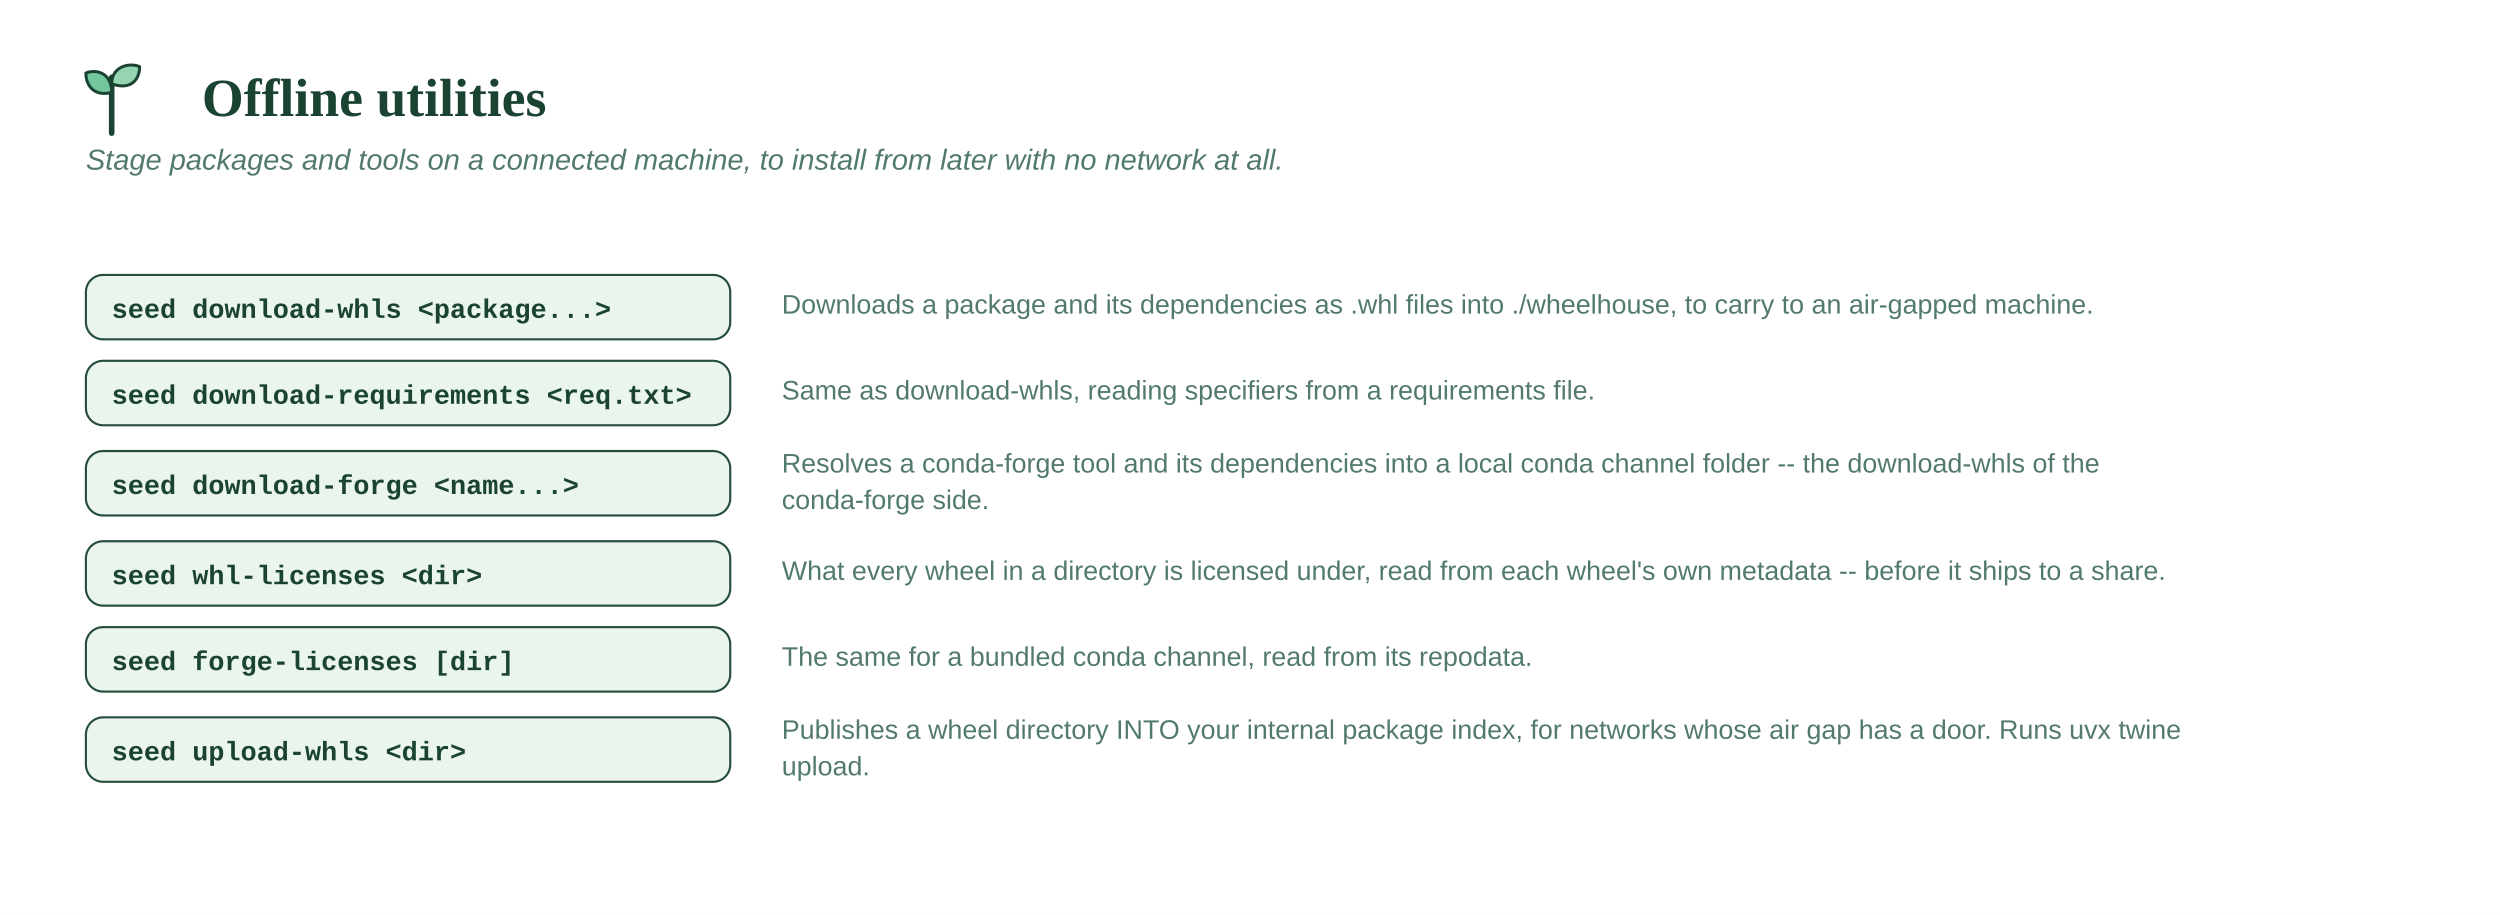
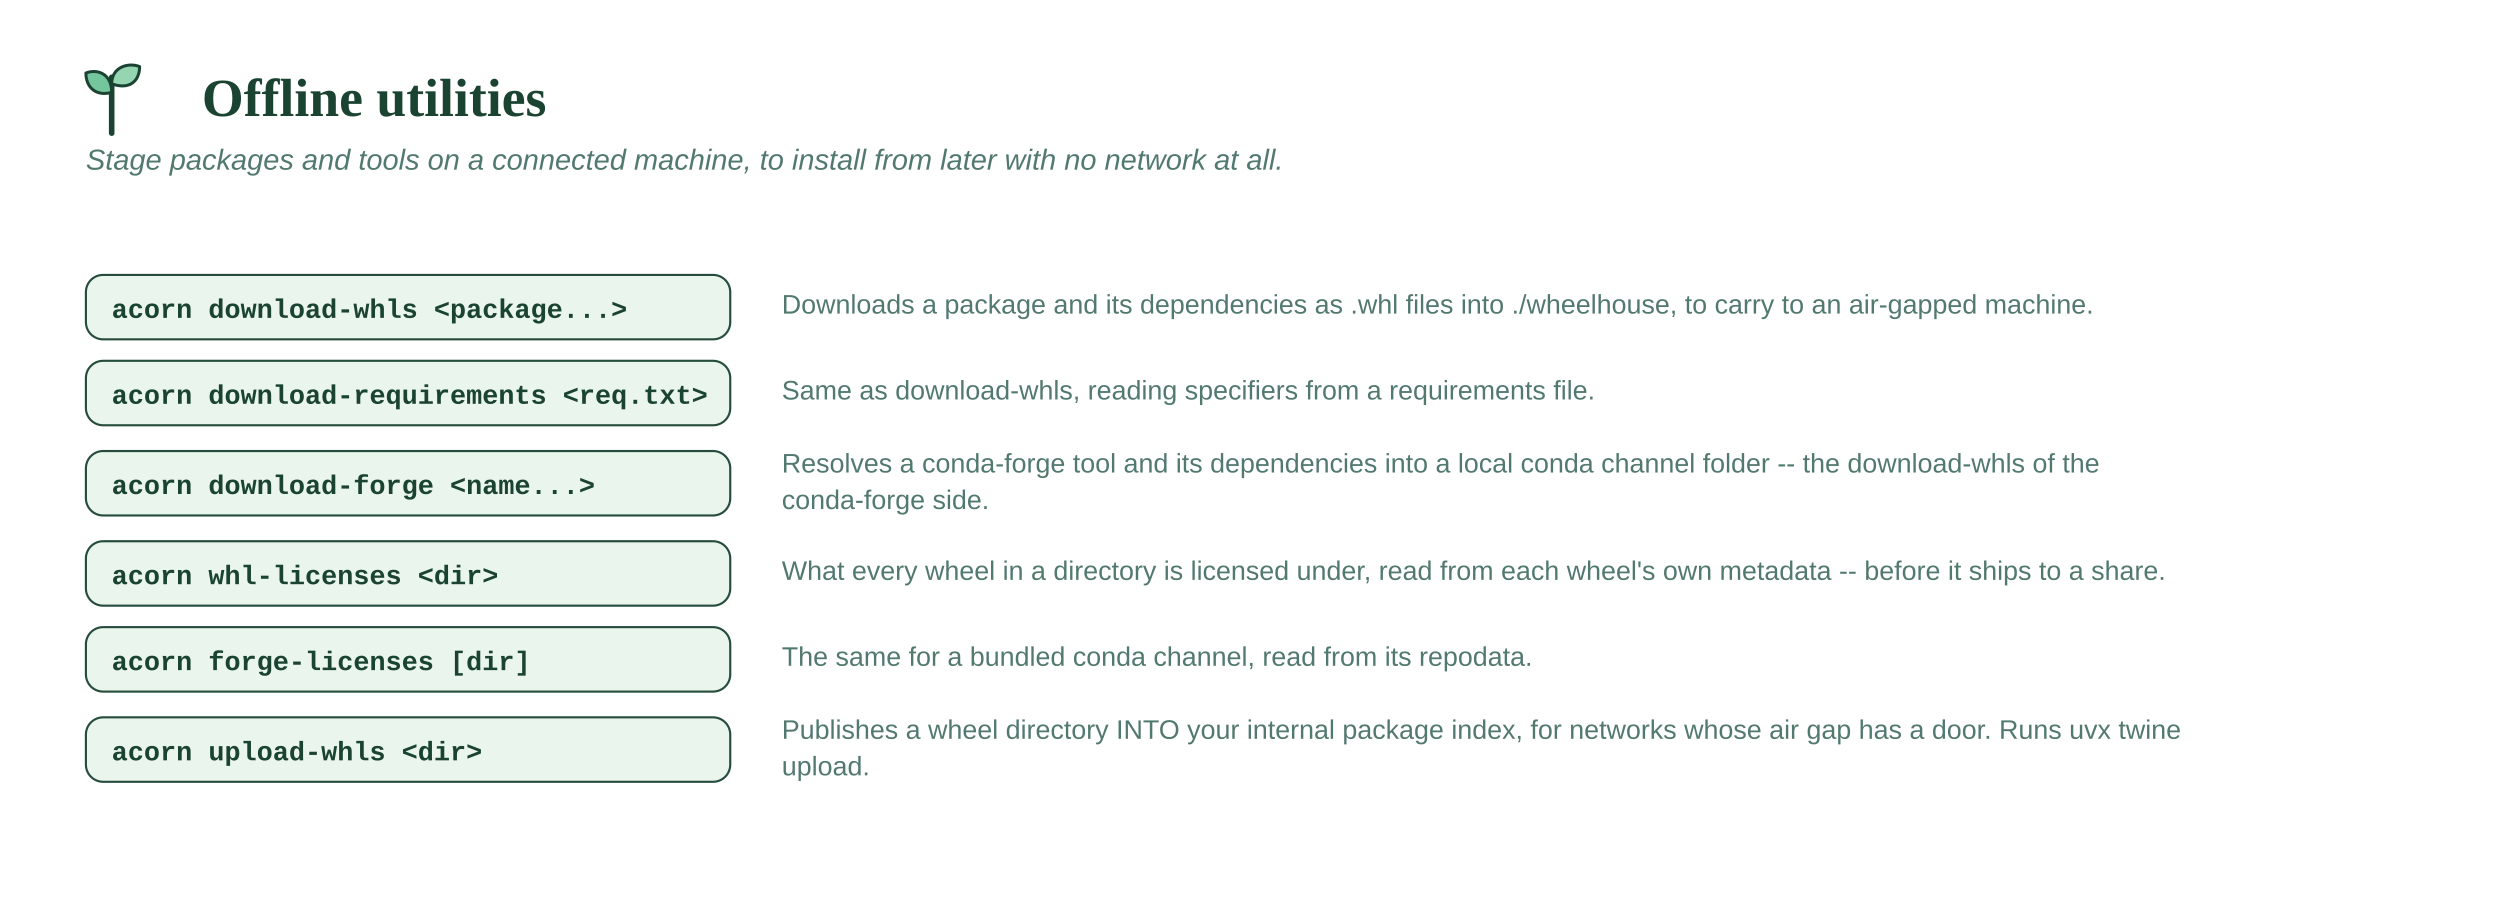
<svg xmlns="http://www.w3.org/2000/svg" viewBox="0 0 1164 426" font-family="Arial, Helvetica, sans-serif">
  <defs>
    <defs>
      <style>
      .head  { font-family: Georgia, 'Times New Roman', serif; }
      .body  { font-family: Arial, Helvetica, sans-serif; }
      .fg    { fill: #1B4332; }
      .fw    { fill: #FFFFFF; }
      .fmute { fill: #52796F; }
    </style>
      <marker id="arrow" markerWidth="7" markerHeight="7" refX="5.5" refY="3.5" orient="auto">
        <path d="M0,0 L7,3.5 L0,7 Z" fill="#1B4332" />
      </marker>
      <symbol id="ic-cloud" viewBox="0 0 24 24">
        <path d="M6.5 18 C3.5 18 2 15.8 2 13.8 C2 11.6 3.8 10 5.8 10.1 C6.4 7.6 8.7 6 11.2 6.3 C13.6 6.6 15.4 8.6 15.5 11 C17.9 11.1 20 13 20 15.3 C20 17.4 18.2 18 17 18 Z" fill="none" stroke="currentColor" stroke-width="1.6" stroke-linejoin="round" />
      </symbol>
      <symbol id="ic-box" viewBox="0 0 24 24">
        <path d="M3 8 L12 4 L21 8 L12 12 Z" fill="none" stroke="currentColor" stroke-width="1.6" stroke-linejoin="round" />
        <path d="M3 8 V17 L12 21 V12" fill="none" stroke="currentColor" stroke-width="1.6" stroke-linejoin="round" />
        <path d="M21 8 V17 L12 21" fill="none" stroke="currentColor" stroke-width="1.6" stroke-linejoin="round" />
      </symbol>
      <symbol id="ic-server" viewBox="0 0 24 24">
        <rect x="3" y="4" width="18" height="6" rx="1.3" fill="none" stroke="currentColor" stroke-width="1.6" />
        <rect x="3" y="14" width="18" height="6" rx="1.3" fill="none" stroke="currentColor" stroke-width="1.6" />
        <circle cx="7" cy="7" r="1" fill="currentColor" />
        <circle cx="7" cy="17" r="1" fill="currentColor" />
      </symbol>
      <symbol id="ic-monitor" viewBox="0 0 24 24">
        <rect x="2.5" y="4" width="19" height="13" rx="1.4" fill="none" stroke="currentColor" stroke-width="1.6" />
        <line x1="8" y1="21" x2="16" y2="21" stroke="currentColor" stroke-width="1.6" stroke-linecap="round" />
        <line x1="12" y1="17" x2="12" y2="21" stroke="currentColor" stroke-width="1.6" stroke-linecap="round" />
      </symbol>
      <symbol id="ic-folder" viewBox="0 0 24 24">
        <path d="M3 6.5 C3 5.7 3.7 5 4.5 5 H9.5 L11.5 7.5 H19.5 C20.3 7.5 21 8.2 21 9 V17.5 C21 18.3 20.3 19 19.5 19 H4.5 C3.7 19 3 18.3 3 17.5 Z" fill="none" stroke="currentColor" stroke-width="1.6" stroke-linejoin="round" />
      </symbol>
      <symbol id="ic-doc" viewBox="0 0 24 24">
        <path d="M6 3 H14 L19 8 V20 C19 20.6 18.6 21 18 21 H6 C5.4 21 5 20.6 5 20 V4 C5 3.4 5.4 3 6 3 Z" fill="none" stroke="currentColor" stroke-width="1.6" stroke-linejoin="round" />
        <path d="M14 3 V8 H19" fill="none" stroke="currentColor" stroke-width="1.6" stroke-linejoin="round" />
        <line x1="8" y1="12" x2="16" y2="12" stroke="currentColor" stroke-width="1.4" stroke-linecap="round" />
        <line x1="8" y1="15.5" x2="16" y2="15.5" stroke="currentColor" stroke-width="1.4" stroke-linecap="round" />
        <line x1="8" y1="19" x2="12.5" y2="19" stroke="currentColor" stroke-width="1.4" stroke-linecap="round" />
      </symbol>
      <symbol id="ic-terminal" viewBox="0 0 24 24">
        <rect x="2.5" y="4" width="19" height="16" rx="1.6" fill="none" stroke="currentColor" stroke-width="1.6" />
        <path d="M6.5 9 L10.5 12 L6.5 15" fill="none" stroke="currentColor" stroke-width="1.6" stroke-linecap="round" stroke-linejoin="round" />
        <line x1="12" y1="15" x2="17" y2="15" stroke="currentColor" stroke-width="1.6" stroke-linecap="round" />
      </symbol>
    </defs>
  </defs>
  <rect x="0" y="0" width="1164" height="426" fill="#FFFFFF" />
  <g transform="translate(40,20)">
    <path d="M12 42 V16" stroke="#1B4332" stroke-width="2.6" stroke-linecap="round" fill="none" />
    <path d="M12 23 C12 14 5 12 0 14 C0 21 5 25 12 23 Z" fill="#74C69D" stroke="#1B4332" stroke-width="1.4" stroke-linejoin="round" />
    <path d="M12 19 C12 11 20 9 25 11 C25 18 20 22 12 19 Z" fill="#95D5B2" stroke="#1B4332" stroke-width="1.4" stroke-linejoin="round" />
  </g>
  <text x="94" y="54" class="head fg" font-size="25" font-weight="700">Offline utilities</text>
  <text x="40" y="79" class="body fmute" font-size="13.5" font-style="italic">Stage packages and tools on a connected machine, to install from later with no network at all.</text>
  <rect x="40" y="128" width="300" height="30" rx="8" fill="#E9F5EC" stroke="#1B4332" stroke-width="1" opacity="0.95" />
-   <text x="52" y="148" font-family="Consolas, 'SF Mono', Monaco, 'Courier New', monospace" font-size="12.5" font-weight="700" fill="#1B4332">seed download-whls &lt;package...&gt;</text>
+   <text x="52" y="148" font-family="Consolas, 'SF Mono', Monaco, 'Courier New', monospace" font-size="12.5" font-weight="700" fill="#1B4332">acorn download-whls &lt;package...&gt;</text>
  <text x="364" y="146" class="body" font-size="12.5" fill="#52796F">Downloads a package and its dependencies as .whl files into ./wheelhouse, to carry to an air-gapped machine.</text>
  <rect x="40" y="168" width="300" height="30" rx="8" fill="#E9F5EC" stroke="#1B4332" stroke-width="1" opacity="0.95" />
-   <text x="52" y="188" font-family="Consolas, 'SF Mono', Monaco, 'Courier New', monospace" font-size="12.5" font-weight="700" fill="#1B4332">seed download-requirements &lt;req.txt&gt;</text>
+   <text x="52" y="188" font-family="Consolas, 'SF Mono', Monaco, 'Courier New', monospace" font-size="12.5" font-weight="700" fill="#1B4332">acorn download-requirements &lt;req.txt&gt;</text>
  <text x="364" y="186" class="body" font-size="12.5" fill="#52796F">Same as download-whls, reading specifiers from a requirements file.</text>
  <rect x="40" y="210" width="300" height="30" rx="8" fill="#E9F5EC" stroke="#1B4332" stroke-width="1" opacity="0.95" />
-   <text x="52" y="230" font-family="Consolas, 'SF Mono', Monaco, 'Courier New', monospace" font-size="12.5" font-weight="700" fill="#1B4332">seed download-forge &lt;name...&gt;</text>
+   <text x="52" y="230" font-family="Consolas, 'SF Mono', Monaco, 'Courier New', monospace" font-size="12.5" font-weight="700" fill="#1B4332">acorn download-forge &lt;name...&gt;</text>
  <text x="364" y="220" class="body" font-size="12.5" fill="#52796F">Resolves a conda-forge tool and its dependencies into a local conda channel folder -- the download-whls of the</text>
  <text x="364" y="237" class="body" font-size="12.5" fill="#52796F">conda-forge side.</text>
  <rect x="40" y="252" width="300" height="30" rx="8" fill="#E9F5EC" stroke="#1B4332" stroke-width="1" opacity="0.95" />
-   <text x="52" y="272" font-family="Consolas, 'SF Mono', Monaco, 'Courier New', monospace" font-size="12.5" font-weight="700" fill="#1B4332">seed whl-licenses &lt;dir&gt;</text>
+   <text x="52" y="272" font-family="Consolas, 'SF Mono', Monaco, 'Courier New', monospace" font-size="12.5" font-weight="700" fill="#1B4332">acorn whl-licenses &lt;dir&gt;</text>
  <text x="364" y="270" class="body" font-size="12.5" fill="#52796F">What every wheel in a directory is licensed under, read from each wheel's own metadata -- before it ships to a share.</text>
  <rect x="40" y="292" width="300" height="30" rx="8" fill="#E9F5EC" stroke="#1B4332" stroke-width="1" opacity="0.95" />
-   <text x="52" y="312" font-family="Consolas, 'SF Mono', Monaco, 'Courier New', monospace" font-size="12.5" font-weight="700" fill="#1B4332">seed forge-licenses [dir]</text>
+   <text x="52" y="312" font-family="Consolas, 'SF Mono', Monaco, 'Courier New', monospace" font-size="12.5" font-weight="700" fill="#1B4332">acorn forge-licenses [dir]</text>
  <text x="364" y="310" class="body" font-size="12.5" fill="#52796F">The same for a bundled conda channel, read from its repodata.</text>
  <rect x="40" y="334" width="300" height="30" rx="8" fill="#E9F5EC" stroke="#1B4332" stroke-width="1" opacity="0.95" />
-   <text x="52" y="354" font-family="Consolas, 'SF Mono', Monaco, 'Courier New', monospace" font-size="12.5" font-weight="700" fill="#1B4332">seed upload-whls &lt;dir&gt;</text>
+   <text x="52" y="354" font-family="Consolas, 'SF Mono', Monaco, 'Courier New', monospace" font-size="12.5" font-weight="700" fill="#1B4332">acorn upload-whls &lt;dir&gt;</text>
  <text x="364" y="344" class="body" font-size="12.5" fill="#52796F">Publishes a wheel directory INTO your internal package index, for networks whose air gap has a door. Runs uvx twine</text>
  <text x="364" y="361" class="body" font-size="12.5" fill="#52796F">upload.</text>
</svg>
